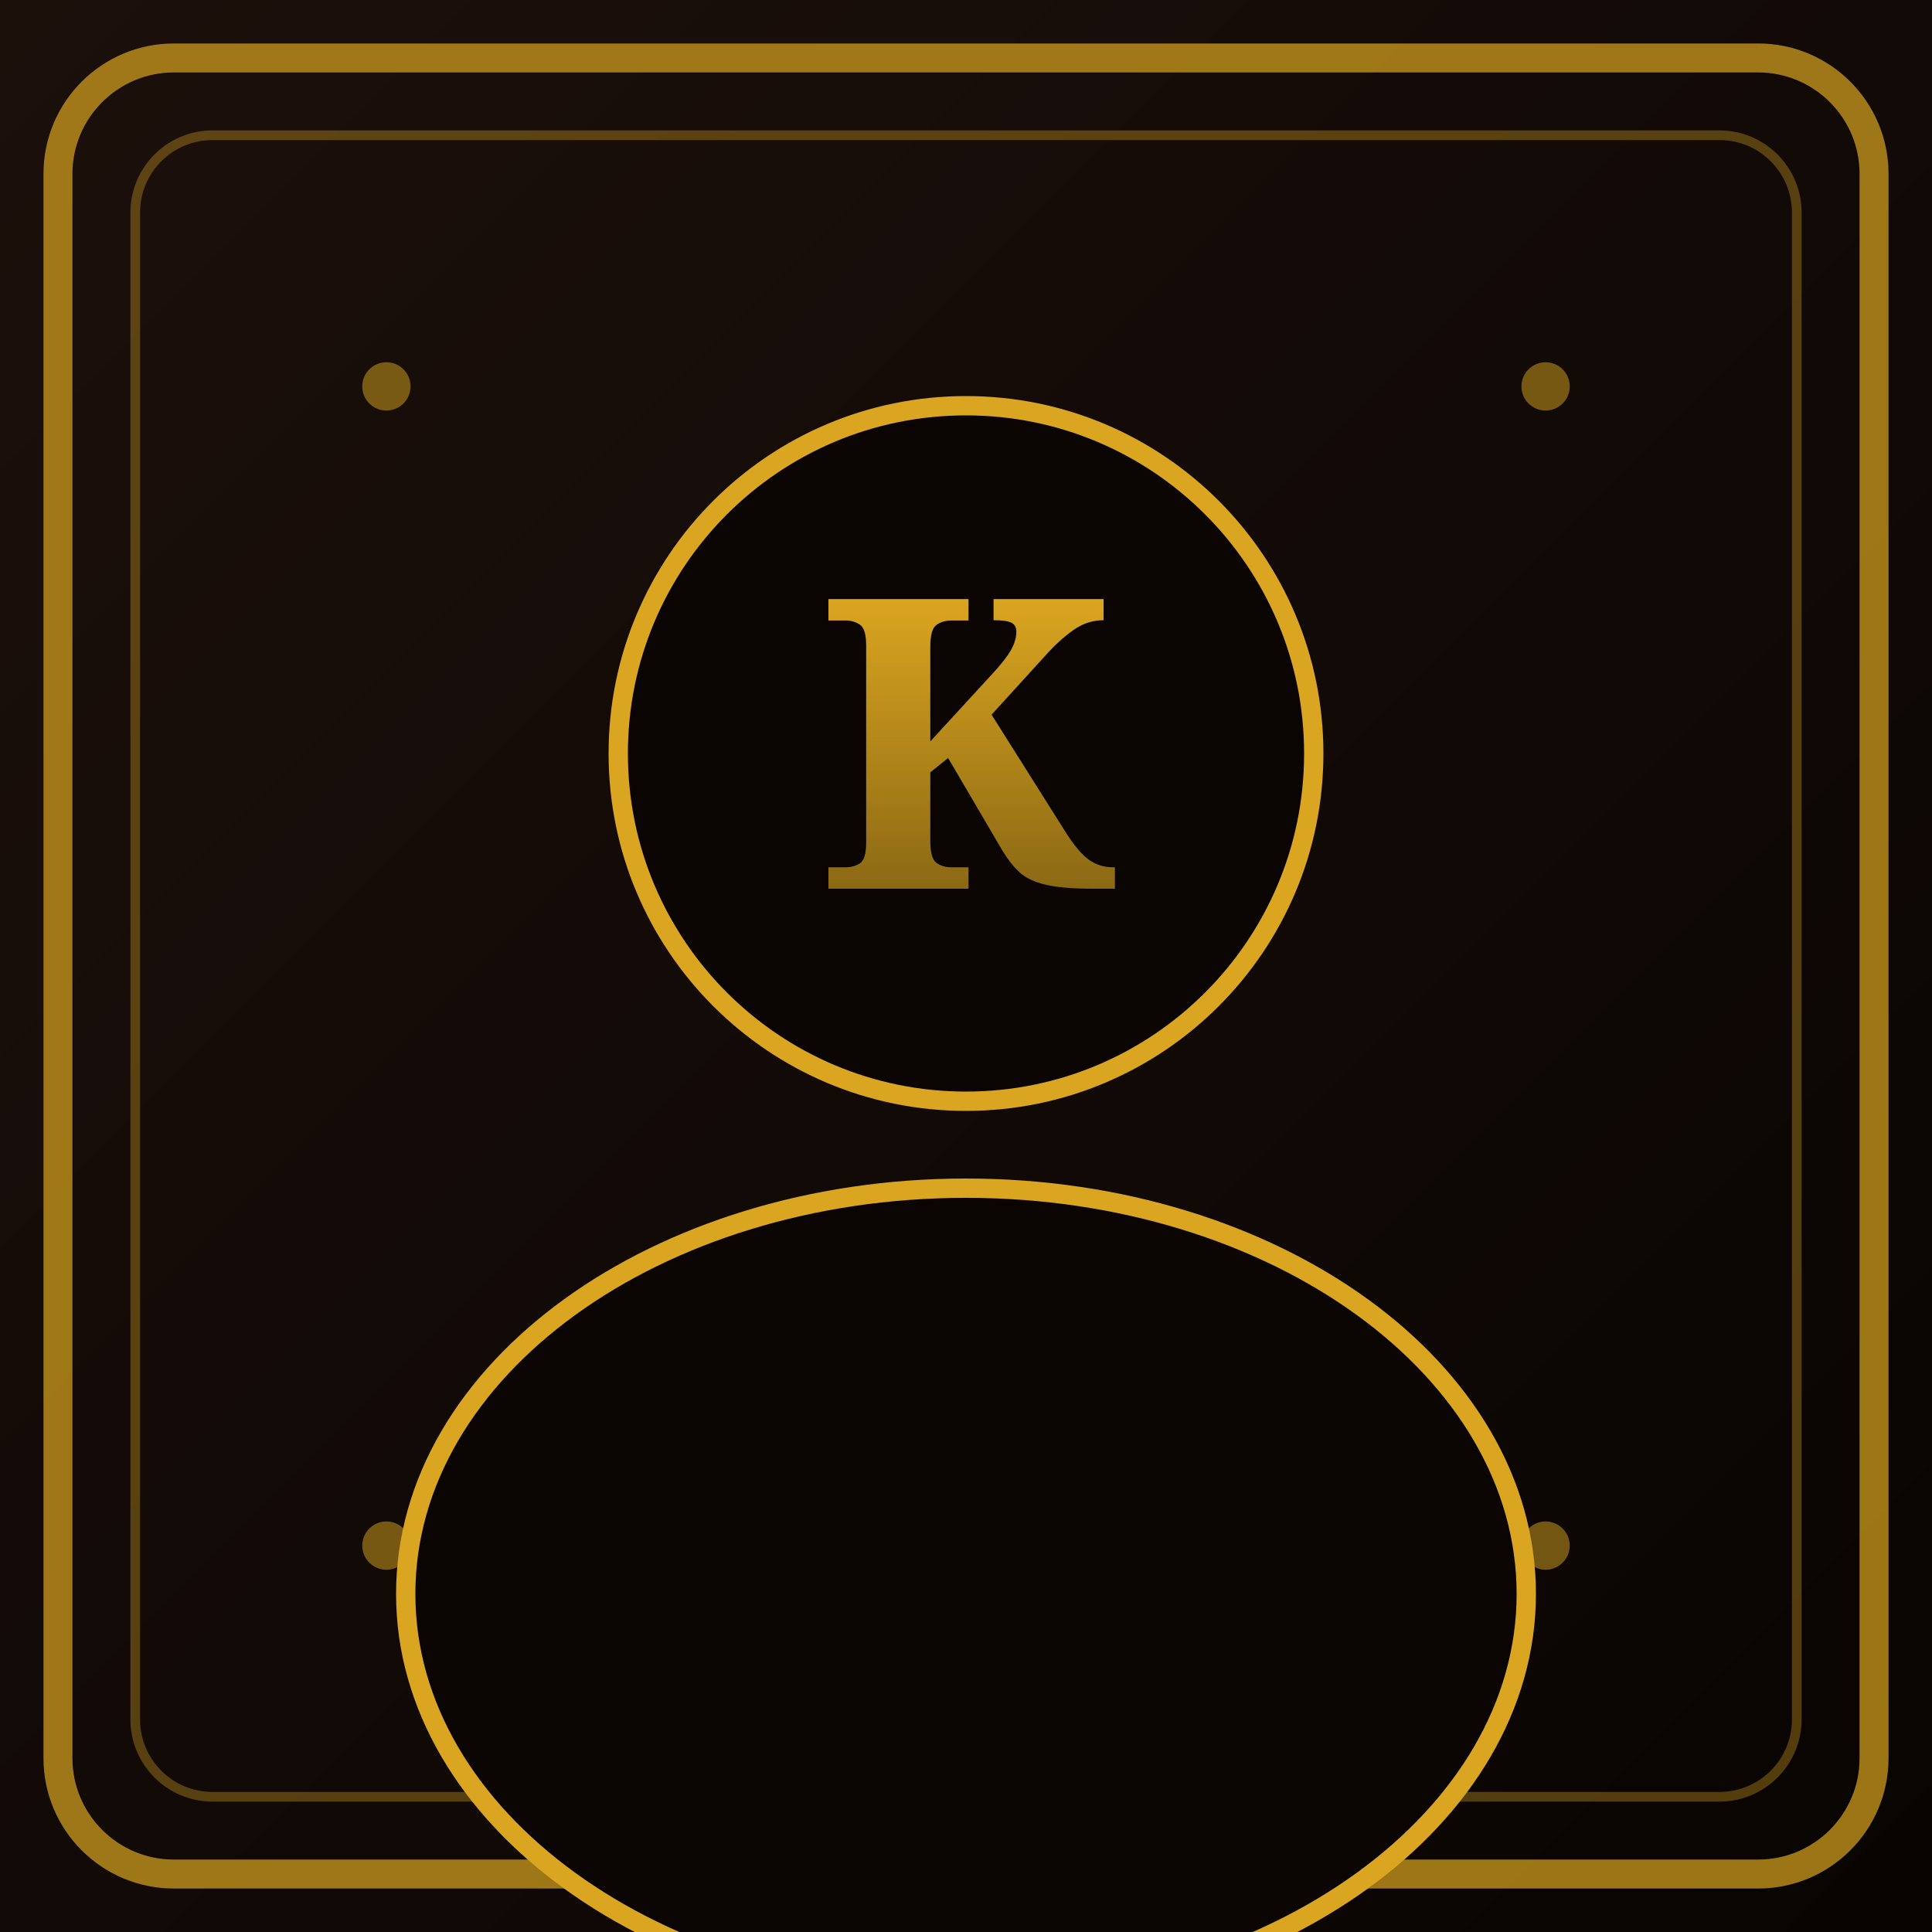
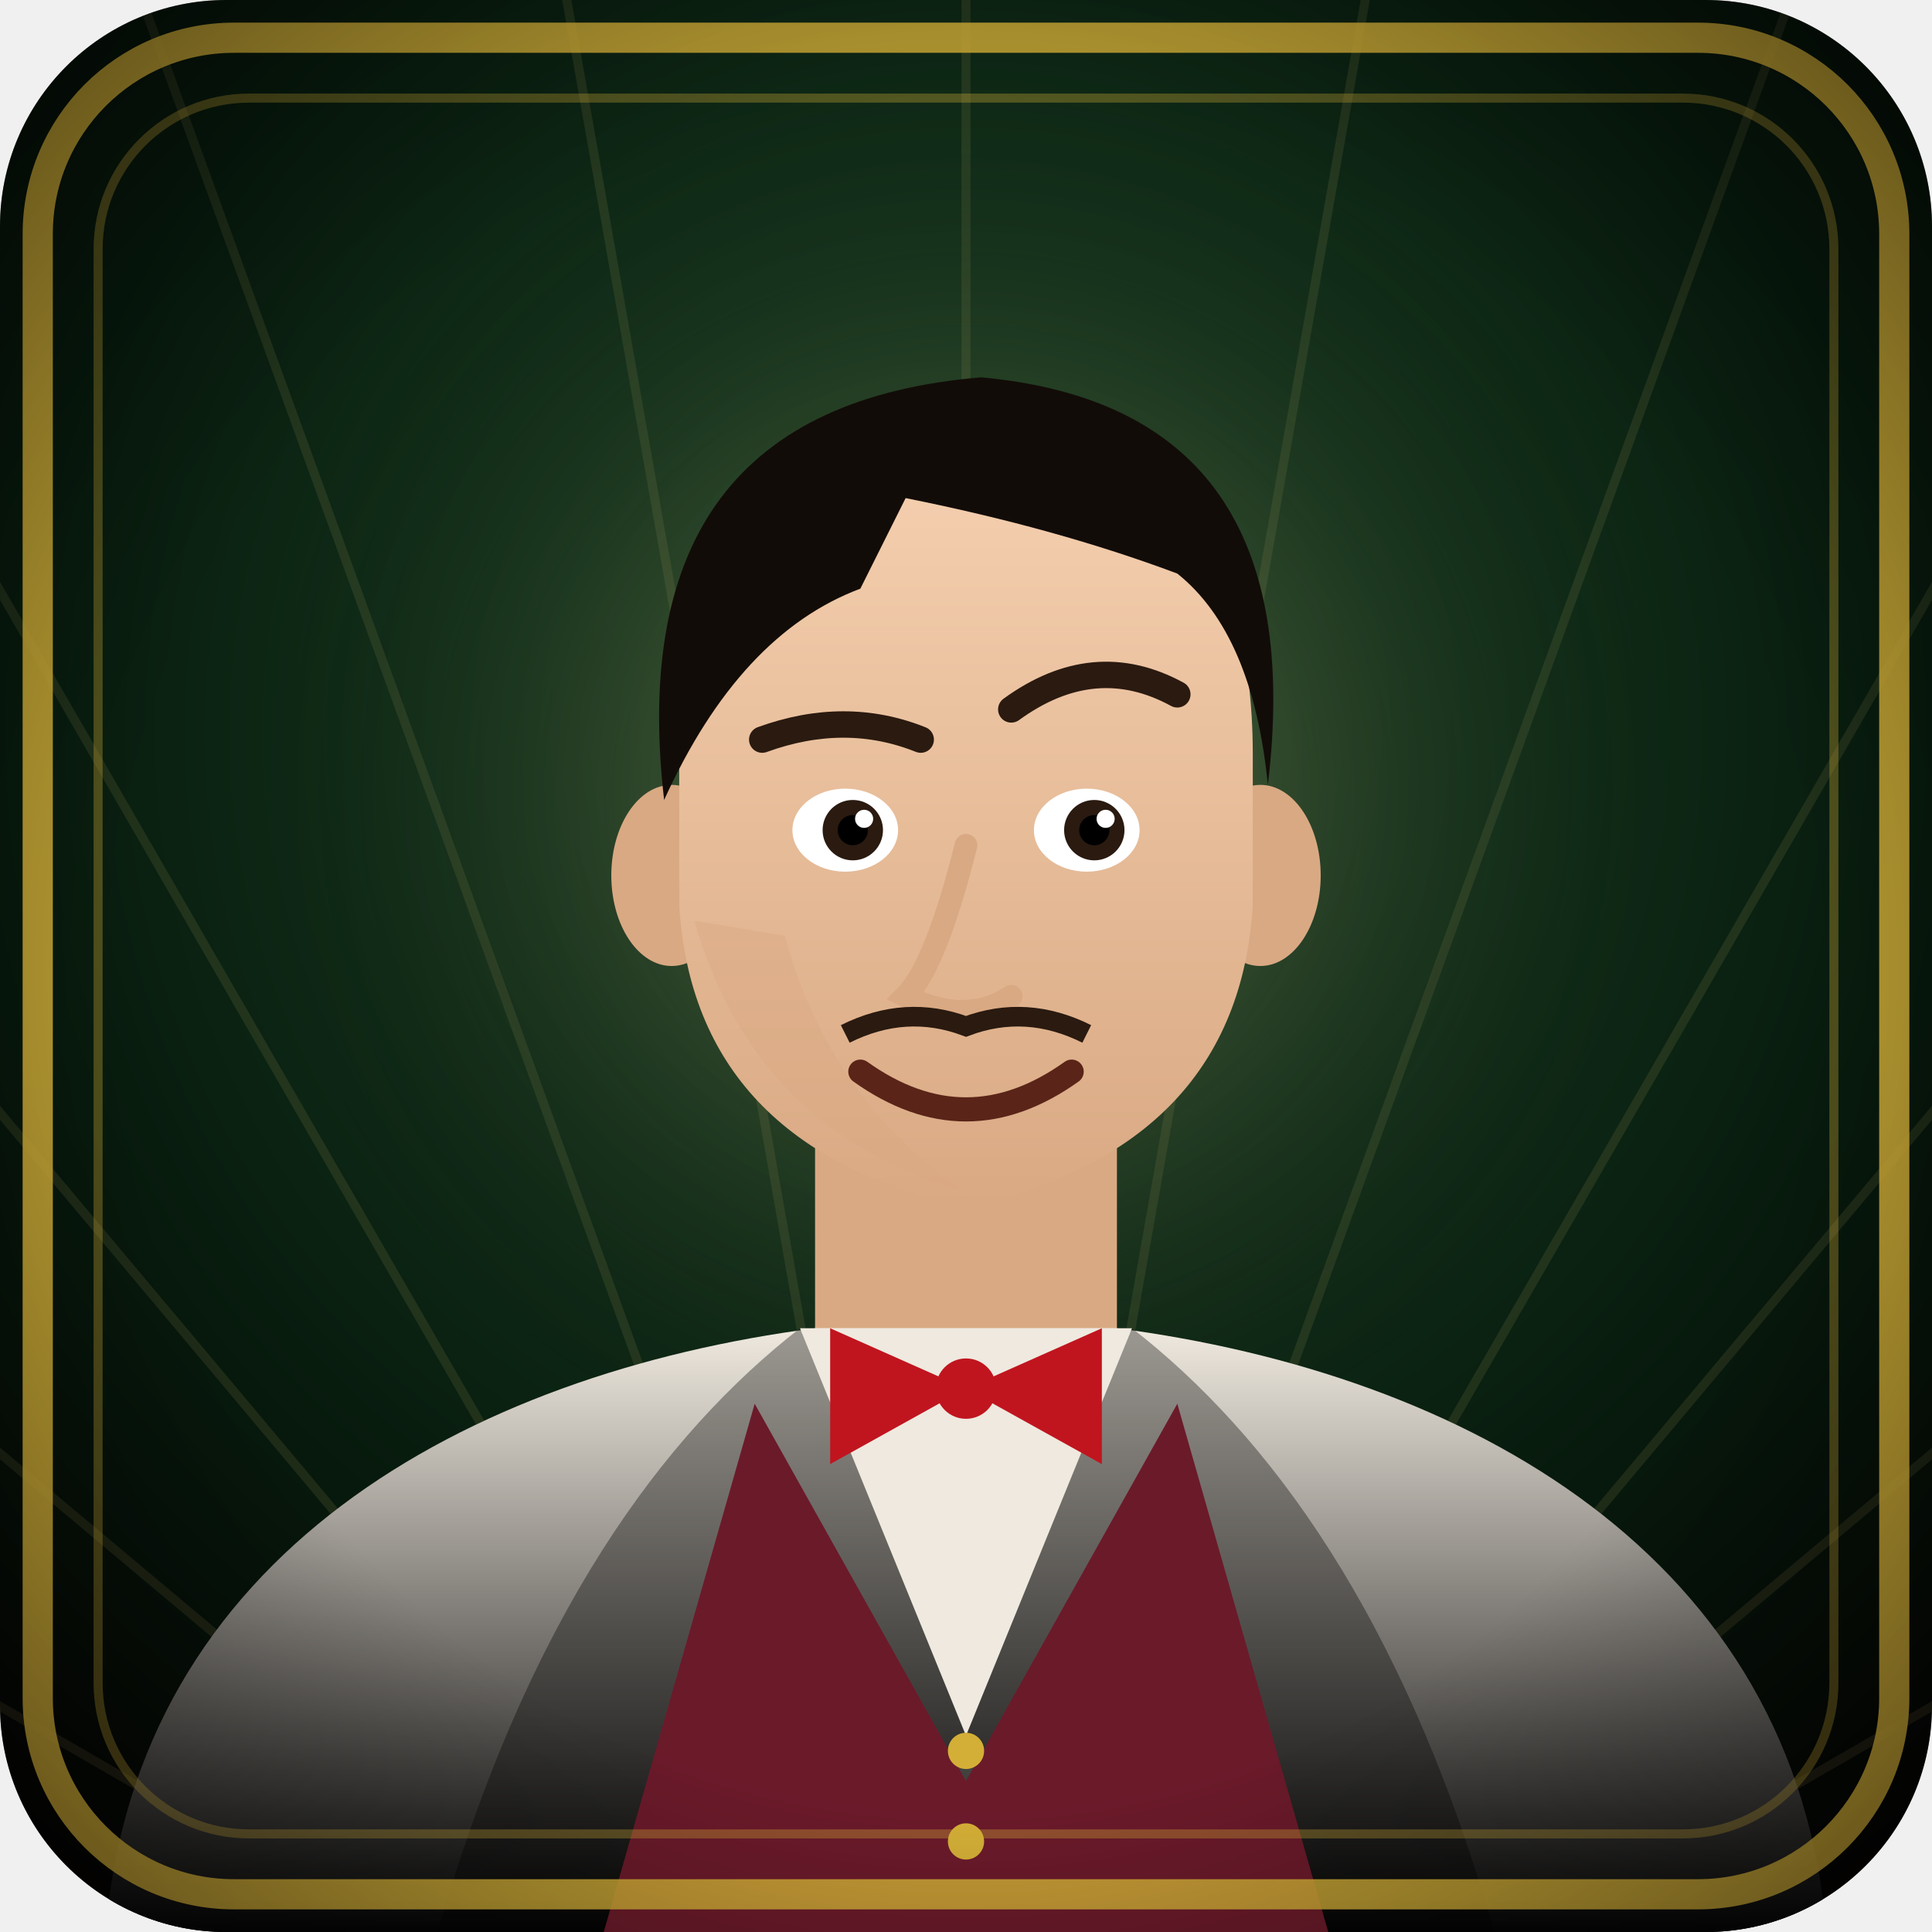
- <svg xmlns="http://www.w3.org/2000/svg" width="200" height="200" viewBox="0 0 200 200">
+ <svg xmlns="http://www.w3.org/2000/svg" viewBox="0 0 256 256" width="256" height="256">
  <defs>
-     <linearGradient id="bg11" x1="0%" y1="0%" x2="100%" y2="100%">
-       <stop offset="0%" style="stop-color:#1c100b" />
-       <stop offset="50%" style="stop-color:#120a07" />
-       <stop offset="100%" style="stop-color:#080402" />
+     <clipPath id="a11clip">
+       <rect width="256" height="256" rx="30" />
+     </clipPath>
+     <radialGradient id="a11bg" cx="50%" cy="38%" r="75%">
+       <stop offset="0" stop-color="#1f4a2a" />
+       <stop offset="0.65" stop-color="#071a0d" />
+       <stop offset="1" stop-color="#050302" />
+     </radialGradient>
+     <radialGradient id="a11halo" cx="50%" cy="50%" r="50%">
+       <stop offset="0" stop-color="rgba(255,220,150,0.35)" />
+       <stop offset="1" stop-color="rgba(0,0,0,0)" />
+     </radialGradient>
+     <linearGradient id="a11skin" x1="0" y1="0" x2="0" y2="1">
+       <stop offset="0" stop-color="#f5d0b0" />
+       <stop offset="1" stop-color="#d9a983" />
    </linearGradient>
-     <linearGradient id="gold11" x1="0%" y1="0%" x2="0%" y2="100%">
-       <stop offset="0%" style="stop-color:#daa520" />
-       <stop offset="100%" style="stop-color:#8b6914" />
+     <linearGradient id="a11suit" x1="0" y1="0" x2="0" y2="1">
+       <stop offset="0" stop-color="#efe9df" />
+       <stop offset="1" stop-color="#050505" />
    </linearGradient>
+     <radialGradient id="a11vig" cx="50%" cy="50%" r="72%">
+       <stop offset="0.6" stop-color="rgba(0,0,0,0)" />
+       <stop offset="1" stop-color="rgba(0,0,0,0.55)" />
+     </radialGradient>
  </defs>
-   <rect width="200" height="200" fill="url(#bg11)" />
-   <rect x="6" y="6" width="188" height="188" fill="none" stroke="#daa520" stroke-width="3" rx="12" opacity="0.7" />
-   <rect x="14" y="14" width="172" height="172" fill="none" stroke="#daa520" stroke-width="1" rx="8" opacity="0.35" />
-   <circle cx="100" cy="78" r="36" fill="#0a0503" stroke="#daa520" stroke-width="2" />
-   <ellipse cx="100" cy="165" rx="58" ry="42" fill="#0a0503" stroke="#daa520" stroke-width="2" />
-   <text x="100" y="92" text-anchor="middle" font-size="42" fill="url(#gold11)" font-family="Georgia, serif" font-weight="bold">K</text>
-   <circle cx="40" cy="40" r="2.5" fill="#daa520" opacity="0.5" />
-   <circle cx="160" cy="40" r="2.5" fill="#daa520" opacity="0.5" />
-   <circle cx="40" cy="160" r="2.5" fill="#daa520" opacity="0.5" />
-   <circle cx="160" cy="160" r="2.5" fill="#daa520" opacity="0.5" />
+   <g clip-path="url(#a11clip)">
+     <rect width="256" height="256" fill="url(#a11bg)" />
+     <path d="M128 300 L503.877 163.192" stroke="#f3d27a" stroke-width="1.2" opacity="0.10" />
+     <path d="M128 300 L474.41 100" stroke="#f3d27a" stroke-width="1.2" opacity="0.10" />
+     <path d="M128 300 L434.418 42.885" stroke="#f3d27a" stroke-width="1.2" opacity="0.10" />
+     <path d="M128 300 L385.115 -6.418" stroke="#f3d27a" stroke-width="1.2" opacity="0.10" />
+     <path d="M128 300 L328 -46.41" stroke="#f3d27a" stroke-width="1.2" opacity="0.10" />
+     <path d="M128 300 L264.808 -75.877" stroke="#f3d27a" stroke-width="1.2" opacity="0.10" />
+     <path d="M128 300 L197.459 -93.923" stroke="#f3d27a" stroke-width="1.2" opacity="0.10" />
+     <path d="M128 300 L128 -100.0" stroke="#f3d27a" stroke-width="1.2" opacity="0.10" />
+     <path d="M128 300 L58.541 -93.923" stroke="#f3d27a" stroke-width="1.2" opacity="0.10" />
+     <path d="M128 300 L-8.808 -75.877" stroke="#f3d27a" stroke-width="1.2" opacity="0.10" />
+     <path d="M128 300 L-72 -46.41" stroke="#f3d27a" stroke-width="1.2" opacity="0.10" />
+     <path d="M128 300 L-129.115 -6.418" stroke="#f3d27a" stroke-width="1.2" opacity="0.10" />
+     <path d="M128 300 L-178.418 42.885" stroke="#f3d27a" stroke-width="1.2" opacity="0.10" />
+     <path d="M128 300 L-218.41 100" stroke="#f3d27a" stroke-width="1.2" opacity="0.10" />
+     <path d="M128 300 L-247.877 163.192" stroke="#f3d27a" stroke-width="1.2" opacity="0.10" />
+     <circle cx="128" cy="105" r="95" fill="url(#a11halo)" />
+     <path d="M108 140 L108 182 Q128 194 148 182 L148 140 Z" fill="#d9a983" />
+     <path d="M14 256 C18 206 62 182 108 176 L148 176 C194 182 238 206 242 256 Z" fill="url(#a11suit)" />
+     <path d="M106 176 L128 230 L150 176 Z" fill="#efe9df" />
+     <path d="M106 176 L128 230 L96 256 L58 256 C70 214 88 190 106 176 Z" fill="#000" opacity="0.35" />
+     <path d="M150 176 L128 230 L160 256 L198 256 C186 214 168 190 150 176 Z" fill="#000" opacity="0.35" />
+     <path d="M100 186 L128 236 L156 186 L176 256 L80 256 Z" fill="#6b1a2a" />
+     <circle cx="128" cy="244" r="2.4" fill="#d4af37" />
+     <circle cx="128" cy="232" r="2.4" fill="#d4af37" />
+     <path d="M128 184 L110 176 L110 194 Z M128 184 L146 176 L146 194 Z" fill="#c0151f" />
+     <circle cx="128" cy="184" r="4" fill="#c0151f" />
+     <ellipse cx="89" cy="116" rx="8" ry="12" fill="#d9a983" />
+     <ellipse cx="167" cy="116" rx="8" ry="12" fill="#d9a983" />
+     <path d="M90 100 Q90 58 128 58 Q166 58 166 100 L166 120 Q164 152 128 160 Q92 152 90 120 Z" fill="url(#a11skin)" />
+     <path d="M92 122 Q100 150 128 158 Q110 146 104 124 Z" fill="#d9a983" opacity="0.45" />
+     <ellipse cx="112" cy="110" rx="7" ry="5.5" fill="#fff" />
+     <circle cx="113" cy="110" r="4" fill="#2a1a10" />
+     <circle cx="113" cy="110" r="2" fill="#000" />
+     <circle cx="114.5" cy="108.5" r="1.2" fill="#fff" />
+     <ellipse cx="144" cy="110" rx="7" ry="5.5" fill="#fff" />
+     <circle cx="145" cy="110" r="4" fill="#2a1a10" />
+     <circle cx="145" cy="110" r="2" fill="#000" />
+     <circle cx="146.5" cy="108.5" r="1.2" fill="#fff" />
+     <path d="M101 98 Q112 94 122 98" stroke="#2a1a10" stroke-width="3.5" fill="none" stroke-linecap="round" />
+     <path d="M134 94 Q145 86 156 92" stroke="#2a1a10" stroke-width="3.5" fill="none" stroke-linecap="round" />
+     <path d="M128 112 Q124 128 120 132 Q128 136 134 132" stroke="#d9a983" stroke-width="3" fill="none" stroke-linecap="round" />
+     <path d="M114 142 Q128 152 142 142" stroke="#5a2418" stroke-width="3.2" fill="none" stroke-linecap="round" />
+     <path d="M112 137 Q120 133 128 136 Q136 133 144 137" stroke="#2a1a10" stroke-width="2.6" fill="none" />
+     <path d="M88 106 Q82 54 130 50 Q174 54 168 104 Q166 84 156 76 Q140 70 120 66 L114 78 Q98 84 88 106 Z" fill="#120c08" />
+     <rect x="5" y="5" width="246" height="246" rx="26" fill="none" stroke="#d4af37" stroke-width="4" opacity="0.85" />
+     <rect x="13" y="13" width="230" height="230" rx="20" fill="none" stroke="#d4af37" stroke-width="1.2" opacity="0.35" />
+     <rect width="256" height="256" rx="30" fill="url(#a11vig)" />
+   </g>
</svg>
